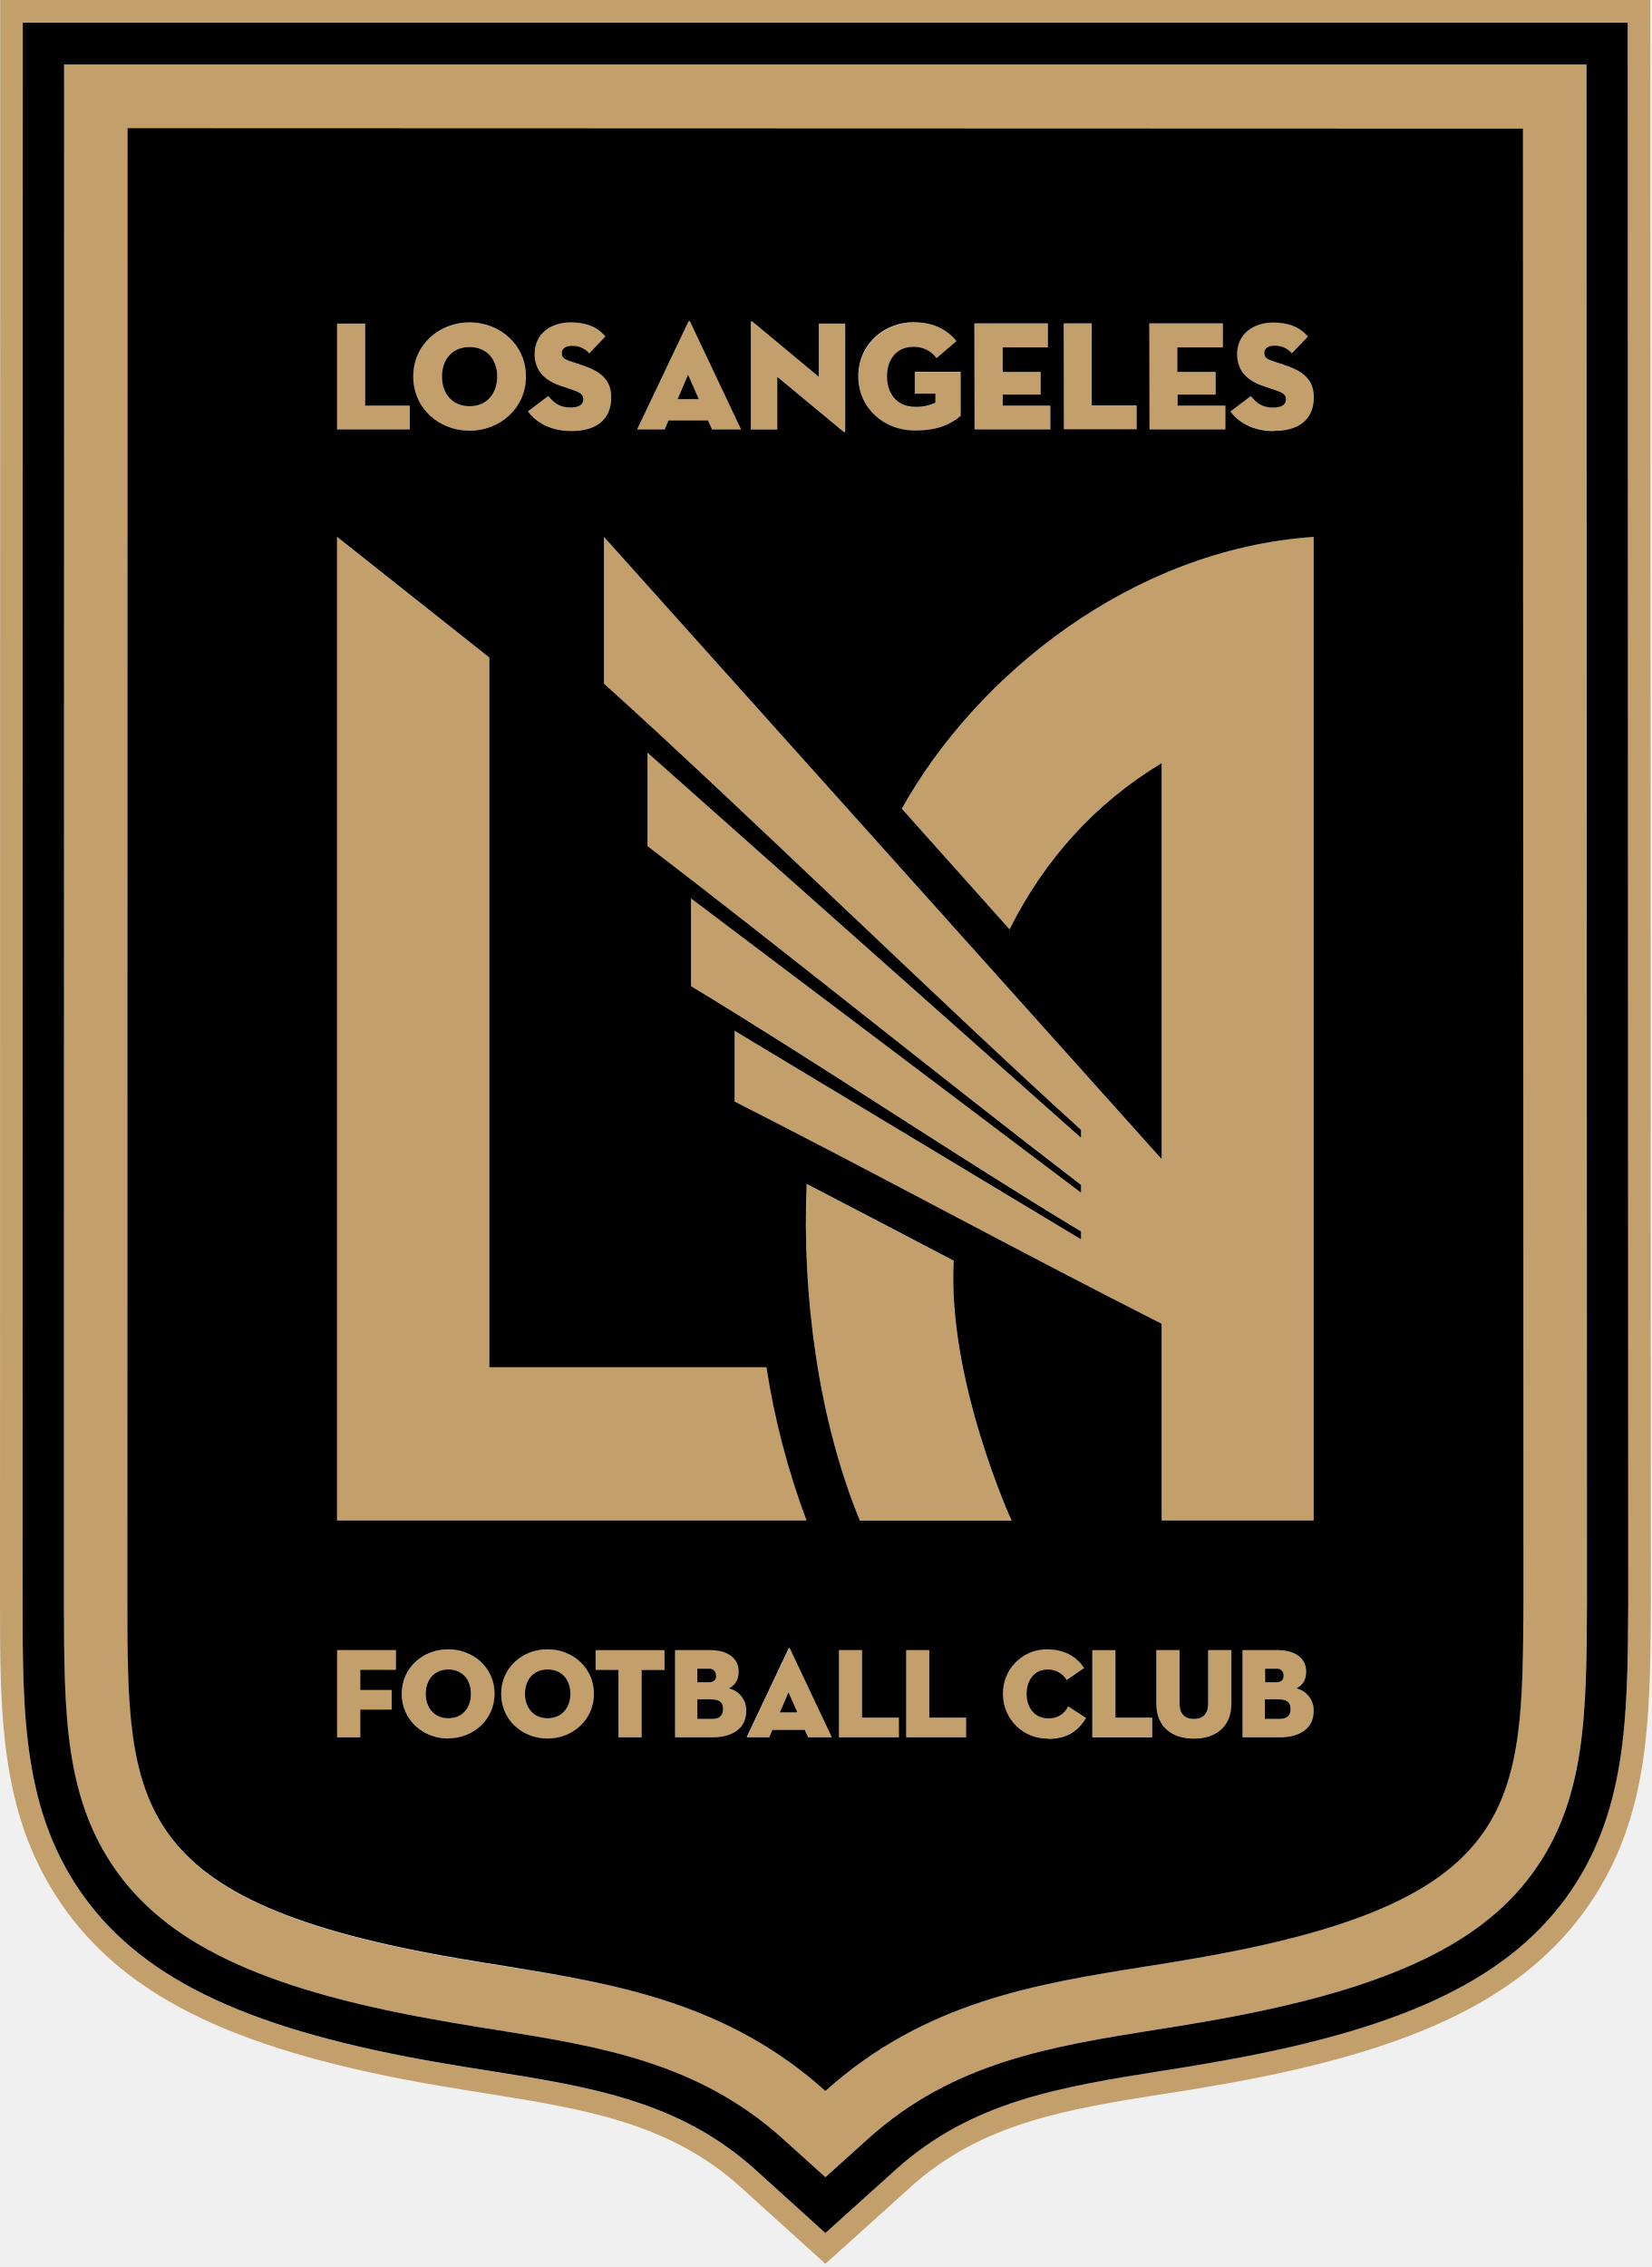
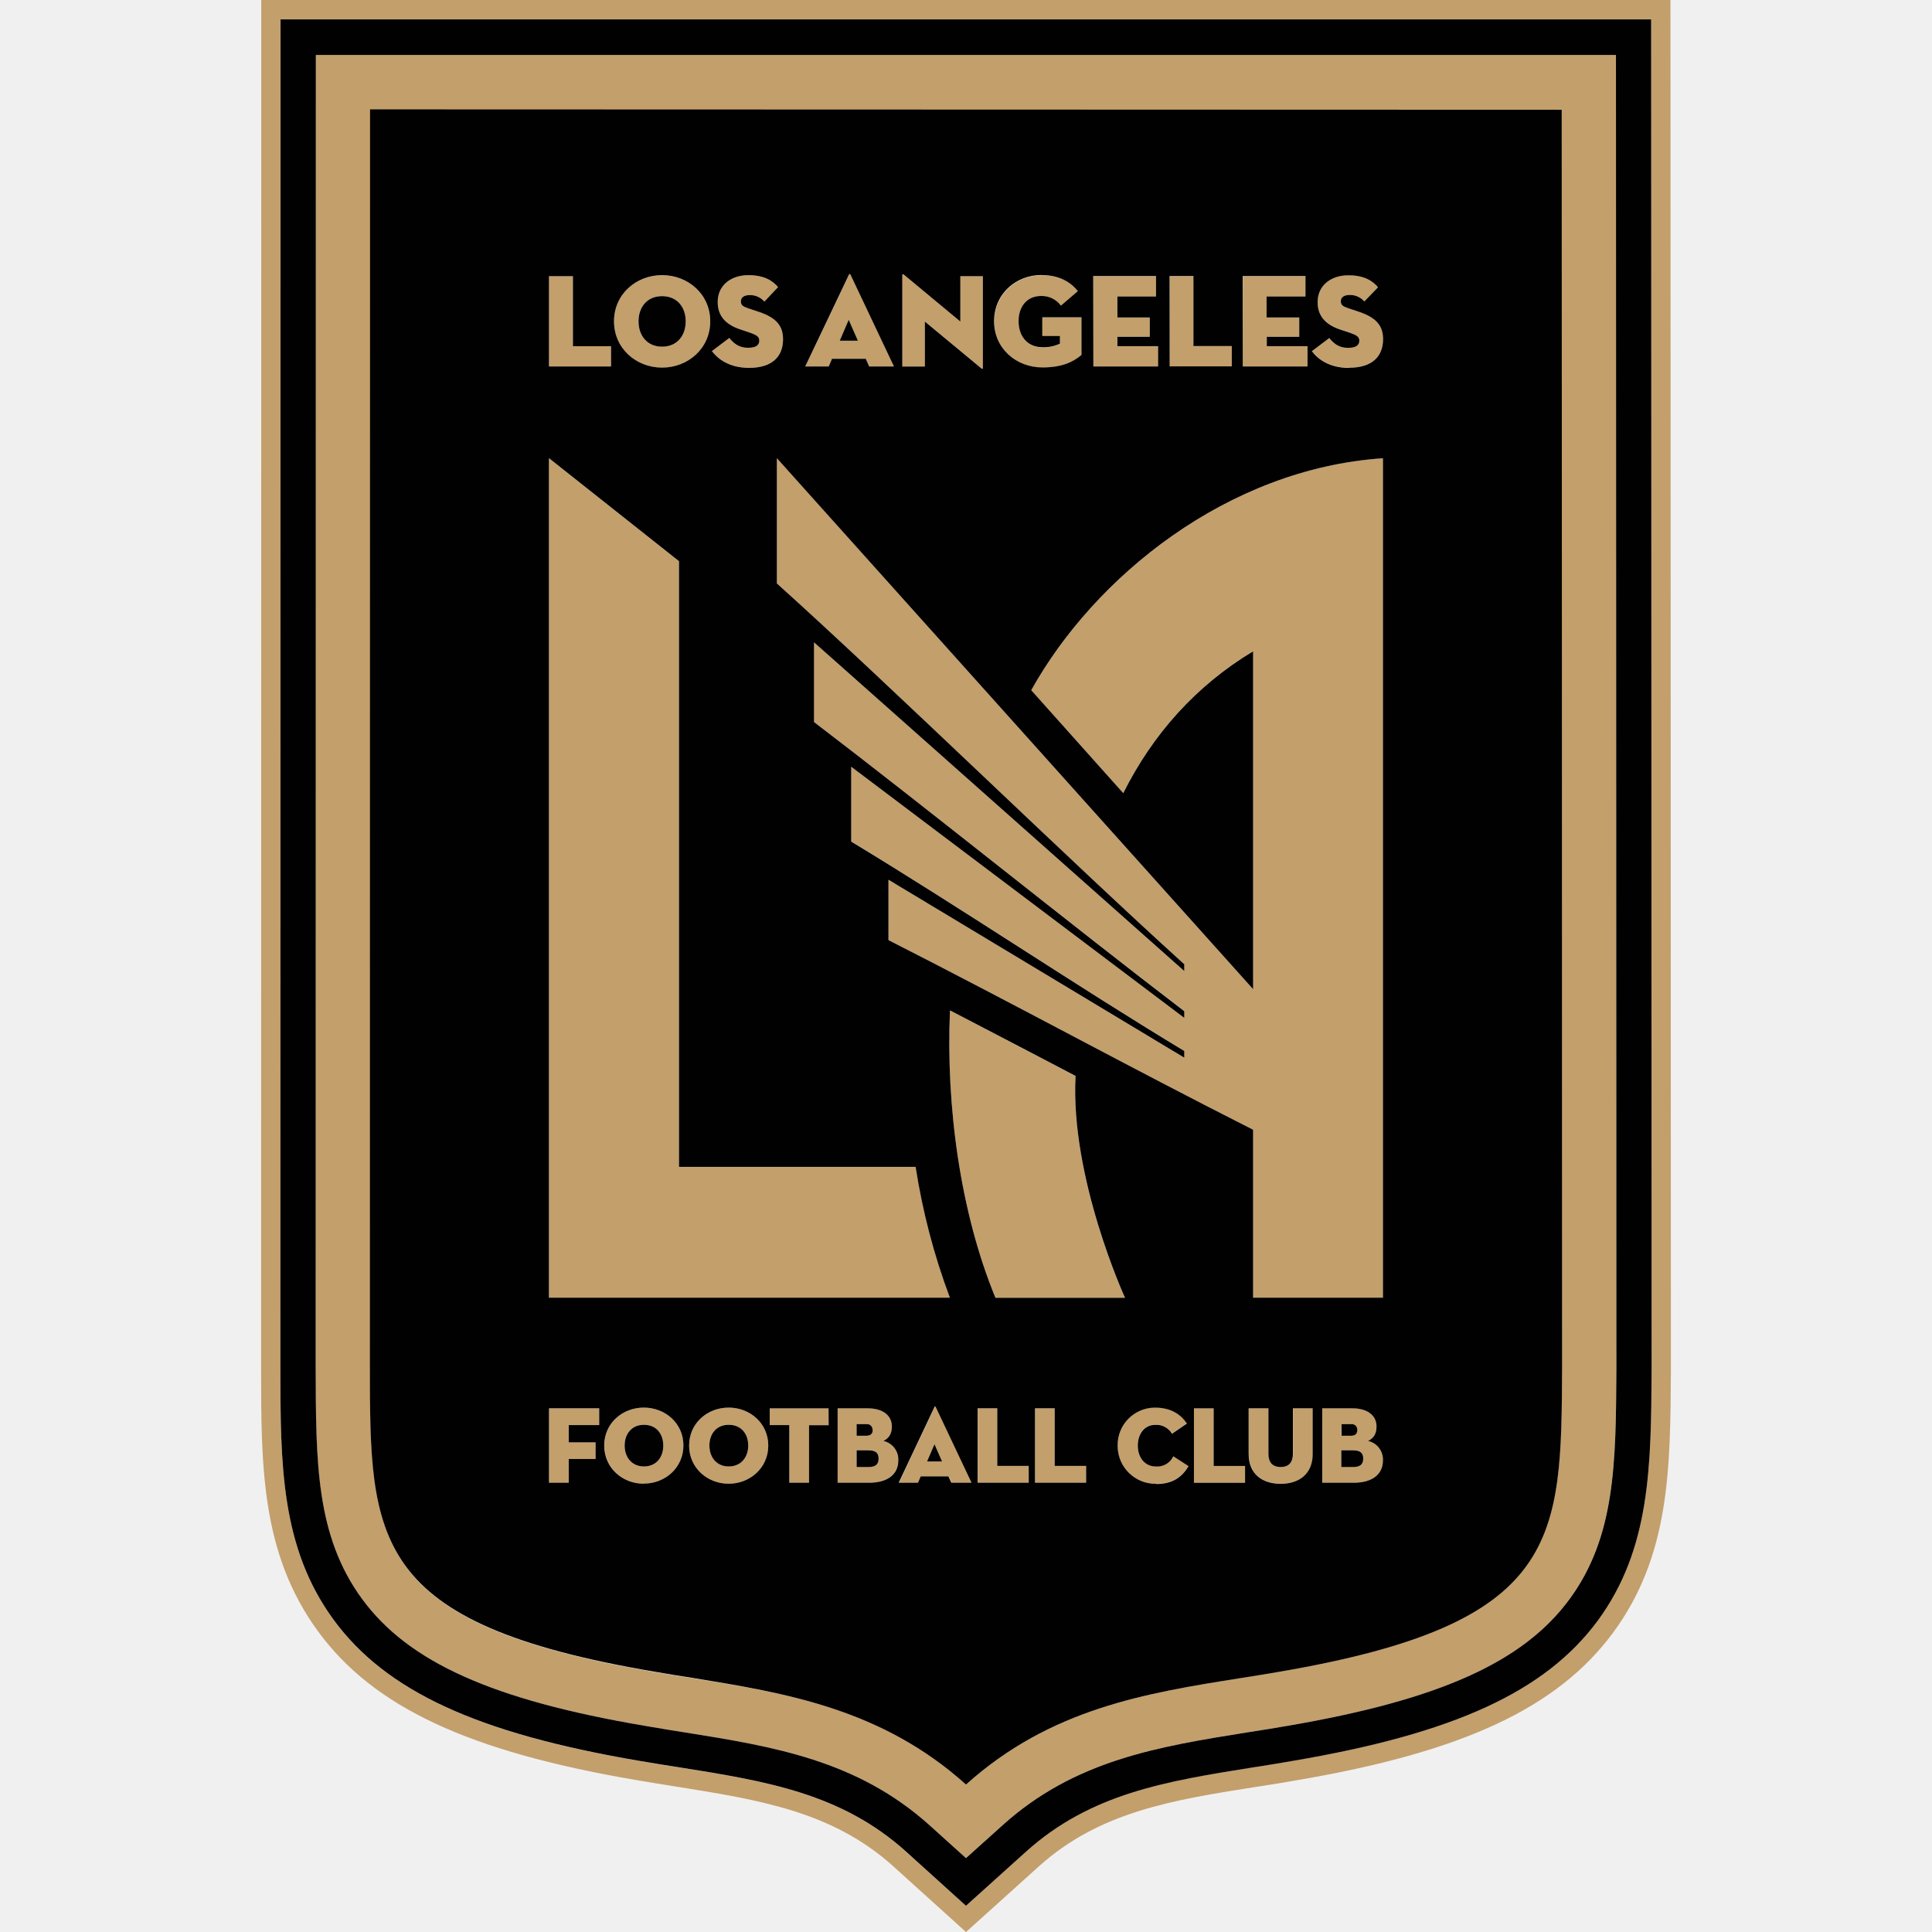
- <svg xmlns="http://www.w3.org/2000/svg" width="510" height="700" viewBox="0 0 510 700" fill="none">
-   <g clip-path="url(#clip0_38_427)">
-     <path d="M367.779 604.886C362.928 605.755 358.248 606.464 353.667 607.183C320.122 612.585 285.47 618.117 254.9 645.658C224.34 618.137 189.708 612.575 156.154 607.223C151.613 606.514 146.912 605.775 142.061 604.916C39.373 587.451 39.483 557.124 39.413 494.464L39.473 39.713H470.298L470.438 494.514C470.108 557.104 470.438 587.451 367.789 604.896M19.721 494.703C19.721 528.775 19.791 555.636 36.449 578.434C53.106 601.231 83.736 615.081 138.758 624.398C143.728 625.267 148.489 626.056 153.06 626.755C185.197 631.907 215.547 636.77 241.776 660.447L254.89 672.26L267.995 660.447C294.243 636.75 324.594 631.897 356.711 626.755L358.277 626.515C362.449 625.856 366.671 625.187 370.993 624.428C425.855 615.111 456.345 601.451 473.042 578.693C489.73 555.936 489.879 529.354 490.059 495.582L489.909 19.882H19.781L19.721 494.703Z" fill="#C39F6C" />
-     <path d="M126.542 125.241H112.749V99.937H104.076V132.591H126.542V125.241Z" fill="#C39F6C" />
-     <path d="M145.006 107.137C150.445 107.137 153.549 111.121 153.549 116.254C153.549 121.386 150.455 125.421 145.006 125.421C139.556 125.421 136.482 121.386 136.482 116.254C136.482 111.121 139.576 107.137 145.006 107.137ZM145.006 133.03C154.347 133.03 162.412 126.13 162.412 116.274C162.412 106.418 154.357 99.578 145.006 99.578C135.654 99.578 127.62 106.438 127.62 116.274C127.62 126.11 135.674 133.03 145.006 133.03Z" fill="#C39F6C" />
-     <path d="M176.065 125.81C172.841 125.81 170.895 124.233 169.308 122.255L163.02 127.019C165.026 129.705 169.128 133.07 176.454 133.07C185.027 133.07 188.74 128.706 188.74 122.755C188.74 118.131 186.554 115.026 180.077 112.859L175.795 111.421C174.208 110.882 173.49 110.263 173.49 109.014C173.49 107.766 174.548 106.768 176.654 106.768C178.7 106.698 180.656 107.566 181.983 109.114L186.943 103.872C185.027 101.625 181.883 99.558 176.165 99.558C170.446 99.558 165.116 102.873 165.116 109.294C165.116 114.666 168.45 117.552 173.17 119.14L176.973 120.428C179.129 121.167 180.157 121.836 180.157 123.204C180.157 125.051 178.64 125.82 176.065 125.82" fill="#C39F6C" />
-     <path d="M212.483 115.685L215.797 123.254H209.24L212.483 115.685ZM206.455 129.805H218.681L219.909 132.581H228.871L213.162 99.388C213.022 99.069 212.733 99.069 212.603 99.388L196.804 132.581H205.297L206.455 129.805Z" fill="#C39F6C" />
-     <path d="M240.049 116.304L260.379 133.16C260.898 133.599 261.028 133.449 261.028 133.07V99.927H252.884V116.304L232.554 99.408C232.035 98.969 231.895 99.218 231.895 99.508V132.571H240.049V116.294V116.304Z" fill="#C39F6C" />
-     <path d="M282.516 133.01C289.722 133.01 293.604 130.993 296.628 128.486V114.856H282.486V121.576H288.953V124.352C286.987 125.311 284.802 125.78 282.616 125.7C276.887 125.7 273.953 121.406 273.953 116.274C273.953 111.141 276.857 107.147 282.157 107.147C284.961 107.077 287.616 108.385 289.273 110.642L295.391 105.399C292.566 101.705 288.095 99.588 282.376 99.588C273.035 99.588 265.13 106.438 265.13 116.284C265.13 126.13 273.035 133.04 282.586 133.04" fill="#C39F6C" />
-     <path d="M324.344 125.241H309.653V121.826H321.37V114.876H309.653V107.287H323.695V99.937H300.97V132.591H324.344V125.241Z" fill="#C39F6C" />
-     <path d="M351.012 125.241H337.239V99.937H328.556V132.591H351.012V125.241Z" fill="#C39F6C" />
-     <path d="M378.398 125.241H363.677V121.826H375.404V114.876H363.677V107.287H377.739V99.937H355.004V132.591H378.398V125.241Z" fill="#C39F6C" />
-     <path d="M397.032 112.849L392.73 111.411C391.173 110.872 390.434 110.243 390.434 109.004C390.434 107.766 391.492 106.748 393.598 106.748C395.644 106.678 397.61 107.546 398.938 109.094L403.878 103.852C401.972 101.595 398.838 99.538 393.119 99.538C387.4 99.538 382.031 102.853 382.031 109.284C382.031 114.646 385.384 117.532 390.095 119.12L393.908 120.398C396.043 121.157 397.111 121.806 397.111 123.174C397.111 125.021 395.574 125.79 392.999 125.79C390.295 125.81 387.76 124.472 386.243 122.235L379.965 126.989C381.941 129.675 386.073 133.04 393.399 133.04C401.962 133.04 405.675 128.676 405.675 122.715C405.675 118.091 403.489 114.986 397.012 112.819" fill="#C39F6C" />
-     <path d="M104.106 536.434H111.252V527.876H120.953V521.844H111.252V515.603H122.26V509.542H104.106V536.434Z" fill="#C39F6C" />
-     <path d="M138.449 530.532C133.997 530.532 131.462 527.227 131.462 522.973C131.462 518.719 134.017 515.454 138.449 515.454C142.88 515.454 145.435 518.769 145.435 522.973C145.435 527.177 142.88 530.532 138.449 530.532ZM138.449 509.272C130.754 509.272 124.127 514.924 124.127 523.013C124.127 531.101 130.754 536.813 138.449 536.813C146.143 536.813 152.76 531.121 152.76 523.013C152.76 514.904 146.133 509.272 138.459 509.272" fill="#C39F6C" />
-     <path d="M169.098 530.532C164.617 530.532 162.112 527.227 162.112 522.973C162.112 518.719 164.667 515.454 169.098 515.454C173.53 515.454 176.155 518.769 176.155 522.973C176.155 527.177 173.58 530.532 169.098 530.532ZM169.098 509.272C161.404 509.272 154.786 514.924 154.786 523.013C154.786 531.101 161.404 536.813 169.098 536.813C176.793 536.813 183.41 531.111 183.41 523.013C183.41 514.914 176.793 509.272 169.098 509.272Z" fill="#C39F6C" />
-     <path d="M183.959 515.603H191.025V536.434H198.151V515.603H205.228V509.542H183.959V515.603Z" fill="#C39F6C" />
-     <path d="M219.659 530.762H215.348V524.7H219.669C222.444 524.7 223.292 525.829 223.292 527.676C223.292 529.524 222.424 530.742 219.669 530.742M215.338 515.244H218.901C219.969 515.104 220.947 515.843 221.087 516.912C221.106 517.071 221.106 517.241 221.087 517.401C221.087 518.679 220.378 519.458 218.781 519.458H215.288L215.338 515.244ZM225.059 521.315C226.805 520.486 228.123 519.108 228.123 516.073C228.123 511.959 224.63 509.492 219.39 509.492H208.471V536.444H219.779C226.396 536.444 230.368 533.518 230.368 528.375C230.528 525.03 228.252 522.064 224.989 521.345" fill="#C39F6C" />
-     <path d="M240.818 528.755L243.493 522.513L246.267 528.755H240.818ZM243.592 509.073L230.658 536.444H237.644L238.632 534.147H248.662L249.7 536.444H257.096L244.161 509.083C244.041 508.793 243.812 508.793 243.682 509.083" fill="#C39F6C" />
-     <path d="M266.268 509.542H259.142V536.434H277.616V530.382H266.268V509.542Z" fill="#C39F6C" />
-     <path d="M287.007 509.542H279.871V536.434H298.355V530.382H287.007V509.542Z" fill="#C39F6C" />
-     <path d="M323.566 530.532C319.484 530.532 317.008 527.227 317.008 522.973C317.008 518.719 319.414 515.454 323.336 515.454C325.791 515.304 328.127 516.542 329.384 518.659L334.774 514.964C332.538 511.649 328.995 509.193 323.236 509.193C315.781 509.193 309.743 515.224 309.733 522.683V522.943C309.623 530.492 315.641 536.703 323.186 536.813C323.206 536.813 323.216 536.813 323.236 536.813H323.625C329.045 536.813 332.728 534.866 335.372 530.342L329.823 526.807C328.685 529.214 326.19 530.682 323.536 530.502" fill="#C39F6C" />
-     <path d="M344.465 509.542H337.339V536.434H355.802V530.382H344.465V509.542Z" fill="#C39F6C" />
-     <path d="M373.188 525.959C373.188 529.014 371.771 530.772 368.767 530.772C365.763 530.772 364.336 529.024 364.336 525.959V509.532H357.17V526.029C357.17 533.248 362.07 536.803 368.757 536.803C375.444 536.803 380.324 533.248 380.324 526.029V509.532H373.178V525.959H373.188Z" fill="#C39F6C" />
-     <path d="M394.926 530.762H390.614V524.7H394.926C397.62 524.7 398.539 525.829 398.539 527.676C398.539 529.524 397.66 530.742 394.926 530.742M394.117 515.244C395.185 515.104 396.163 515.843 396.303 516.912C396.323 517.071 396.323 517.241 396.303 517.401C396.303 518.679 395.604 519.458 394.027 519.458H390.534L390.614 515.244H394.117ZM400.305 521.315C402.052 520.486 403.369 519.108 403.369 516.073C403.369 511.959 399.876 509.492 394.636 509.492H383.708V536.444H395.065C401.692 536.444 405.675 533.518 405.675 528.375C405.834 525.04 403.559 522.064 400.295 521.345" fill="#C39F6C" />
-     <path d="M236.736 422.217H151.114V203.07L104.086 165.793V469.539H249.122C243.373 454.231 239.221 438.374 236.736 422.217Z" fill="#C39F6C" />
-     <path d="M249.122 365.578C247.614 400.048 252.814 438.623 265.549 469.549H312.358C312.358 469.549 292.496 426.231 294.493 389.304C291.658 387.826 262.006 372.288 249.082 365.588" fill="#C39F6C" />
-     <path d="M278.484 249.703L311.759 286.95C322.438 265.551 338.117 248.026 358.707 235.643V357.889L186.514 165.763V211.068C226.536 247.077 293.055 312.014 333.835 348.842V351.318L199.938 232.398V261.227C240.688 292.292 292.506 334.272 333.825 365.757V368.184L213.382 277.344V304.425C253.373 328.65 295.271 356.96 333.825 380.177V382.703L226.865 318.305V340.144C273.444 363.82 312.817 385.509 358.717 408.756V469.539H405.685V165.783C349.305 169.608 301.249 208.822 278.494 249.703" fill="#C39F6C" />
-     <path d="M483.292 586.372C464.369 612.026 431.414 627.184 373.128 637.04C369.036 637.749 364.974 638.398 360.992 639.047L358.747 639.397C327.218 644.429 299.972 648.773 276.498 669.973L254.89 689.515L233.273 670.023C209.779 648.813 182.562 644.469 151.024 639.437C146.463 638.728 141.632 637.959 136.602 637.08C78.107 627.134 45.111 611.866 26.209 586.063C7.076 559.86 6.996 529.653 6.996 494.723L7.046 6.98H502.684L502.824 495.672C502.634 530.352 502.455 560.33 483.302 586.292M509.641 0H0.06L0 494.693C0 530.872 0.08 562.137 20.58 590.207C40.62 617.618 74.963 633.665 135.414 643.99C140.475 644.859 145.345 645.638 149.936 646.367C180.366 651.23 206.645 655.424 228.612 675.235L254.9 699.011L281.189 675.315C303.126 655.514 329.424 651.27 359.864 646.486L362.09 646.147C366.132 645.528 370.204 644.859 374.316 644.13C434.568 633.904 468.801 617.927 488.911 590.676C509.411 562.806 509.591 531.77 509.8 495.682L509.641 0Z" fill="#C39F6C" />
-     <path d="M473.052 578.693C456.315 601.441 425.805 615.081 371.032 624.428C366.671 625.197 362.479 625.866 358.337 626.515L356.751 626.755C324.594 631.907 294.233 636.75 268.034 660.447L254.9 672.27L241.796 660.447C215.527 636.77 185.187 631.897 153.08 626.755C148.519 626.056 143.748 625.267 138.778 624.398C83.776 615.081 53.206 601.341 36.468 578.434C19.731 555.526 19.831 528.755 19.741 494.703L19.801 19.892H489.929L490.079 495.572C489.889 529.344 489.75 556.026 473.062 578.683M7.036 6.99L6.986 494.653C6.986 529.593 7.056 559.79 26.189 585.993C45.102 611.826 78.067 627.084 136.602 637.05C141.642 637.919 146.463 638.688 151.034 639.397C182.572 644.429 209.789 648.783 233.283 669.973L254.89 689.515L276.508 670.023C299.992 648.823 327.238 644.469 358.757 639.436L360.992 639.097C364.984 638.458 369.036 637.799 373.138 637.08C431.434 627.184 464.369 612.026 483.302 586.412C502.445 560.389 502.624 530.432 502.824 495.752L502.664 7H7.036V6.99Z" fill="#010101" />
-     <path d="M169.098 515.484C164.617 515.484 162.112 518.789 162.112 523.003C162.112 527.217 164.667 530.562 169.098 530.562C173.53 530.562 176.155 527.257 176.155 523.003C176.155 518.749 173.58 515.484 169.098 515.484Z" fill="#010101" />
-     <path d="M138.449 515.484C133.997 515.484 131.462 518.789 131.462 523.003C131.462 527.217 134.017 530.562 138.449 530.562C142.88 530.562 145.435 527.257 145.435 523.003C145.435 518.749 142.88 515.484 138.449 515.484Z" fill="#010101" />
-     <path d="M240.818 528.755H246.247L243.503 522.514L240.818 528.755Z" fill="#010101" />
-     <path d="M221.087 517.411C221.206 516.342 220.438 515.374 219.37 515.254C219.21 515.244 219.05 515.244 218.901 515.254H215.338V519.458H218.851C220.428 519.458 221.156 518.679 221.156 517.401" fill="#010101" />
-     <path d="M396.363 517.411C396.483 516.342 395.724 515.384 394.656 515.254C394.496 515.234 394.327 515.234 394.167 515.254H390.674V519.458H394.127C395.704 519.458 396.393 518.679 396.393 517.401" fill="#010101" />
-     <path d="M212.483 115.685L209.24 123.264H215.807L212.483 115.685Z" fill="#010101" />
-     <path d="M219.659 524.71H215.348V530.772H219.669C222.444 530.772 223.292 529.564 223.292 527.706C223.292 525.849 222.424 524.73 219.669 524.73" fill="#010101" />
-     <path d="M394.926 524.71H390.614V530.772H394.926C397.7 530.772 398.539 529.564 398.539 527.706C398.539 525.849 397.66 524.73 394.926 524.73" fill="#010101" />
-     <path d="M393.409 133.11C386.103 133.11 381.951 129.745 379.975 127.049L386.263 122.295C387.82 124.262 389.756 125.85 393.029 125.85C395.644 125.85 397.131 125.071 397.131 123.234C397.131 121.846 396.063 121.197 393.928 120.458L390.115 119.18C385.414 117.592 382.051 114.706 382.051 109.344C382.051 102.873 387.36 99.598 393.139 99.598C398.918 99.598 401.982 101.655 403.888 103.912L398.938 109.074C397.6 107.526 395.644 106.658 393.598 106.728C391.492 106.728 390.434 107.656 390.434 108.984C390.434 110.312 391.173 110.832 392.73 111.391L397.031 112.829C403.499 114.996 405.704 118.071 405.704 122.725C405.704 128.716 402.012 133.05 393.419 133.05M405.685 469.509H358.727V408.746C312.837 385.499 273.424 363.82 226.865 340.134V318.295L333.835 382.683V380.237C295.281 357.01 253.373 328.69 213.392 304.485V277.404L333.835 368.264V365.847C292.546 334.302 240.698 292.332 199.948 261.237V232.408L333.835 351.328V348.862C293.035 311.984 226.526 247.057 186.514 211.088V165.783L358.727 357.899V235.643C338.137 248.026 322.458 265.561 311.769 286.96L278.494 249.713C301.239 208.822 349.305 169.618 405.675 165.793V469.519L405.685 469.509ZM395.075 536.444H383.718V509.532H394.616C399.916 509.532 403.349 511.989 403.349 516.103C403.349 519.108 402.002 520.466 400.285 521.345C403.549 522.064 405.814 525.03 405.665 528.375C405.665 533.528 401.682 536.454 395.055 536.454M380.264 526.058C380.264 533.278 375.354 536.843 368.697 536.843C362.04 536.843 357.11 533.288 357.11 526.058V509.532H364.266V525.959C364.266 529.014 365.663 530.772 368.697 530.772C371.731 530.772 373.118 529.024 373.118 525.959V509.532H380.264V526.058ZM355.812 536.464H337.329V509.542H344.455V530.382H355.812V536.464ZM323.605 536.833C316.07 536.933 309.872 530.922 309.743 523.382V523.023C309.613 515.573 315.541 509.422 322.987 509.282H323.246C329.015 509.282 332.548 511.719 334.784 515.034L329.394 518.729C328.147 516.602 325.811 515.354 323.346 515.504C319.414 515.504 317.018 518.819 317.018 523.033C317.018 527.247 319.503 530.582 323.575 530.582C326.23 530.772 328.735 529.304 329.863 526.887L335.362 530.442C332.738 534.916 329.035 536.913 323.615 536.913M298.335 536.444H279.851V509.532H286.987V530.372H298.335V536.444ZM277.586 536.444H259.102V509.532H266.218V530.372H277.566L277.586 536.434V536.444ZM249.591 536.444L248.553 534.147H238.542L237.554 536.444H230.568L243.503 509.073C243.622 508.783 243.852 508.783 243.972 509.073L256.906 536.444H249.581H249.591ZM219.809 536.444H208.481V509.532H219.36C224.669 509.532 228.093 511.989 228.093 516.103C228.093 519.108 226.745 520.466 225.029 521.345C228.292 522.064 230.568 525.03 230.408 528.375C230.408 533.528 226.436 536.454 219.819 536.454M198.141 515.633V536.444H191.005V515.603H183.939V509.542H205.198L205.228 515.633H198.141ZM169.088 536.813C161.394 536.813 154.777 531.121 154.777 523.013C154.777 514.904 161.394 509.272 169.088 509.272C176.783 509.272 183.4 514.924 183.4 523.013C183.4 531.101 176.783 536.813 169.088 536.813ZM138.399 536.813C130.704 536.813 124.077 531.121 124.077 523.013C124.077 514.904 130.704 509.272 138.399 509.272C146.094 509.272 152.721 514.874 152.721 522.973C152.721 531.071 146.094 536.773 138.419 536.773M122.27 515.593H111.252V521.845H120.953V527.866H111.252V536.444H104.106V509.532H122.26V515.593H122.27ZM312.367 469.539H265.549C252.804 438.583 247.614 400.039 249.112 365.568C262.046 372.268 291.628 387.756 294.513 389.274C292.526 426.191 312.387 469.529 312.387 469.529M104.086 165.763L151.114 203.04V422.187H236.686C239.181 438.344 243.333 454.201 249.072 469.509H104.086V165.763ZM104.086 99.927H112.759V125.261H126.542V132.591H104.096V99.917L104.086 99.927ZM145.006 99.548C154.347 99.548 162.412 106.408 162.412 116.254C162.412 126.1 154.357 133 145.006 133C135.654 133 127.62 126.1 127.62 116.254C127.62 106.408 135.674 99.548 145.006 99.548ZM176.973 120.418L173.17 119.14C168.45 117.552 165.116 114.666 165.116 109.294C165.116 102.873 170.356 99.558 176.165 99.558C181.973 99.558 185.027 101.615 186.943 103.872L181.983 109.114C180.656 107.566 178.69 106.698 176.654 106.767C174.558 106.767 173.49 107.696 173.49 109.024C173.49 110.352 174.208 110.872 175.795 111.431L180.077 112.869C186.544 115.036 188.74 118.111 188.74 122.765C188.74 128.756 185.047 133.09 176.454 133.09C169.158 133.09 165.026 129.725 163.02 127.029L169.308 122.275C170.895 124.243 172.801 125.83 176.065 125.83C178.69 125.83 180.157 125.051 180.157 123.214C180.157 121.826 179.109 121.167 176.973 120.438M212.573 99.378C212.713 99.058 212.992 99.058 213.132 99.378L228.841 132.581H219.889L218.661 129.805H206.445L205.267 132.581H196.774L212.573 99.378ZM231.875 99.528C231.875 99.238 232.015 98.999 232.534 99.438L252.864 116.334V99.927H261.008V133.1C261.008 133.479 260.888 133.619 260.359 133.19L240.029 116.334V132.611H231.875V99.528ZM282.326 99.528C288.045 99.528 292.496 101.695 295.341 105.34L289.233 110.582C287.576 108.325 284.911 107.027 282.117 107.087C276.807 107.087 273.913 111.071 273.913 116.214C273.913 121.357 276.847 125.631 282.576 125.631C284.752 125.71 286.917 125.271 288.884 124.332V121.556H282.496V114.796H296.648V128.427C293.654 130.923 289.742 132.94 282.526 132.94C273.005 132.94 265.06 126.05 265.06 116.194C265.06 106.338 272.925 99.488 282.306 99.488M323.625 99.867V107.267H309.653V114.856H321.36V121.846H309.653V125.251H324.354V132.591H300.96L300.91 99.867H323.625ZM328.516 99.867H337.149V125.201H351.012V132.541H328.556L328.516 99.867ZM377.659 99.867V107.267H363.597V114.856H375.404V121.846H363.667V125.251H378.398V132.591H354.994L354.944 99.867H377.659ZM39.403 39.574L39.343 494.324C39.403 556.974 39.343 587.331 141.992 604.776C146.872 605.655 151.603 606.374 156.084 607.083C189.688 612.585 224.33 618.177 254.9 645.658C285.47 618.117 320.142 612.575 353.686 607.223C358.307 606.504 362.928 605.775 367.809 604.916C470.487 587.451 470.128 557.124 470.458 494.534L470.318 39.713L39.403 39.574Z" fill="#010101" />
-     <path d="M145.006 125.431C150.445 125.431 153.549 121.397 153.549 116.264C153.549 111.131 150.455 107.147 145.006 107.147C139.556 107.147 136.482 111.131 136.482 116.264C136.482 121.397 139.576 125.431 145.006 125.431Z" fill="#010101" />
+ <svg xmlns="http://www.w3.org/2000/svg" width="700" height="700" viewBox="0 0 700 700" fill="none">
+   <g clip-path="url(#clip0_74_278)">
+     <path d="M463.1 605.75C458.24 606.62 453.55 607.33 448.96 608.05C415.35 613.46 380.63 619 350 646.58C319.38 619.02 284.68 613.45 251.06 608.09C246.51 607.38 241.8 606.64 236.94 605.78C134.05 588.29 134.16 557.92 134.09 495.17L134.15 39.77H565.82L565.96 495.22C565.63 557.9 565.96 588.29 463.11 605.76M114.42 19.92L114.36 495.41C114.36 529.53 114.43 556.43 131.12 579.26C147.81 602.09 178.5 615.96 233.63 625.29C238.61 626.16 243.38 626.95 247.96 627.65C280.16 632.81 310.57 637.68 336.85 661.39L349.99 673.22L363.12 661.39C389.42 637.66 419.83 632.8 452.01 627.65L453.58 627.41C457.76 626.75 461.99 626.08 466.32 625.32C521.29 615.99 551.84 602.31 568.57 579.52C585.29 556.73 585.44 530.11 585.62 496.29L585.47 19.91H114.42V19.92Z" fill="#C39F6C" />
+     <path d="M221.39 125.42H207.57V100.08H198.88V132.78H221.39V125.42Z" fill="#C39F6C" />
+     <path d="M239.89 107.29C245.34 107.29 248.45 111.28 248.45 116.42C248.45 121.56 245.35 125.6 239.89 125.6C234.43 125.6 231.35 121.56 231.35 116.42C231.35 111.28 234.45 107.29 239.89 107.29ZM239.89 133.22C249.25 133.22 257.33 126.31 257.33 116.44C257.33 106.57 249.26 99.72 239.89 99.72C230.52 99.72 222.47 106.59 222.47 116.44C222.47 126.29 230.54 133.22 239.89 133.22Z" fill="#C39F6C" />
+     <path d="M271.01 125.99C267.78 125.99 265.83 124.41 264.24 122.43L257.94 127.2C259.95 129.89 264.06 133.26 271.4 133.26C279.99 133.26 283.71 128.89 283.71 122.93C283.71 118.3 281.52 115.19 275.03 113.02L270.74 111.58C269.15 111.04 268.43 110.42 268.43 109.17C268.43 107.92 269.49 106.92 271.6 106.92C273.65 106.85 275.61 107.72 276.94 109.27L281.91 104.02C279.99 101.77 276.84 99.7 271.11 99.7C265.38 99.7 260.04 103.02 260.04 109.45C260.04 114.83 263.38 117.72 268.11 119.31L271.92 120.6C274.08 121.34 275.11 122.01 275.11 123.38C275.11 125.23 273.59 126 271.01 126" fill="#C39F6C" />
+     <path d="M307.5 115.85L310.82 123.43H304.25L307.5 115.85ZM301.46 129.99H313.71L314.94 132.77H323.92L308.18 99.53C308.04 99.21 307.75 99.21 307.62 99.53L291.79 132.77H300.3L301.46 129.99Z" fill="#C39F6C" />
+     <path d="M335.12 116.47L355.49 133.35C356.01 133.79 356.14 133.64 356.14 133.26V100.07H347.98V116.47L327.61 99.55C327.09 99.11 326.95 99.36 326.95 99.65V132.76H335.12V116.46V116.47Z" fill="#C39F6C" />
+     <path d="M377.67 133.2C384.89 133.2 388.78 131.18 391.81 128.67V115.02H377.64V121.75H384.12V124.53C382.15 125.49 379.96 125.96 377.77 125.88C372.03 125.88 369.09 121.58 369.09 116.44C369.09 111.3 372 107.3 377.31 107.3C380.12 107.23 382.78 108.54 384.44 110.8L390.57 105.55C387.74 101.85 383.26 99.73 377.53 99.73C368.17 99.73 360.25 106.59 360.25 116.45C360.25 126.31 368.17 133.23 377.74 133.23" fill="#C39F6C" />
+     <path d="M419.58 125.42H404.86V122H416.6V115.04H404.86V107.44H418.93V100.08H396.16V132.78H419.58V125.42Z" fill="#C39F6C" />
+     <path d="M446.3 125.42H432.5V100.08H423.8V132.78H446.3V125.42Z" fill="#C39F6C" />
+     <path d="M473.74 125.42H458.99V122H470.74V115.04H458.99V107.44H473.08V100.08H450.3V132.78H473.74V125.42Z" fill="#C39F6C" />
+     <path d="M492.41 113.01L488.1 111.57C486.54 111.03 485.8 110.4 485.8 109.16C485.8 107.92 486.86 106.9 488.97 106.9C491.02 106.83 492.99 107.7 494.32 109.25L499.27 104C497.36 101.74 494.22 99.68 488.49 99.68C482.76 99.68 477.38 103 477.38 109.44C477.38 114.81 480.74 117.7 485.46 119.29L489.28 120.57C491.42 121.33 492.49 121.98 492.49 123.35C492.49 125.2 490.95 125.97 488.37 125.97C485.66 125.99 483.12 124.65 481.6 122.41L475.31 127.17C477.29 129.86 481.43 133.23 488.77 133.23C497.35 133.23 501.07 128.86 501.07 122.89C501.07 118.26 498.88 115.15 492.39 112.98" fill="#C39F6C" />
+     <path d="M198.91 537.2H206.07V528.63H215.79V522.59H206.07V516.34H217.1V510.27H198.91V537.2Z" fill="#C39F6C" />
+     <path d="M233.32 531.29C228.86 531.29 226.32 527.98 226.32 523.72C226.32 519.46 228.88 516.19 233.32 516.19C237.76 516.19 240.32 519.51 240.32 523.72C240.32 527.93 237.76 531.29 233.32 531.29ZM233.32 510C225.61 510 218.97 515.66 218.97 523.76C218.97 531.86 225.61 537.58 233.32 537.58C241.03 537.58 247.66 531.88 247.66 523.76C247.66 515.64 241.02 510 233.33 510" fill="#C39F6C" />
+     <path d="M264.03 531.29C259.54 531.29 257.03 527.98 257.03 523.72C257.03 519.46 259.59 516.19 264.03 516.19C268.47 516.19 271.1 519.51 271.1 523.72C271.1 527.93 268.52 531.29 264.03 531.29ZM264.03 510C256.32 510 249.69 515.66 249.69 523.76C249.69 531.86 256.32 537.58 264.03 537.58C271.74 537.58 278.37 531.87 278.37 523.76C278.37 515.65 271.74 510 264.03 510Z" fill="#C39F6C" />
+     <path d="M278.92 516.34H286V537.2H293.14V516.34H300.23V510.27H278.92V516.34Z" fill="#C39F6C" />
+     <path d="M314.69 531.52H310.37V525.45H314.7C317.48 525.45 318.33 526.58 318.33 528.43C318.33 530.28 317.46 531.5 314.7 531.5M310.36 515.98H313.93C315 515.84 315.98 516.58 316.12 517.65C316.14 517.81 316.14 517.98 316.12 518.14C316.12 519.42 315.41 520.2 313.81 520.2H310.31L310.36 515.98ZM320.1 522.06C321.85 521.23 323.17 519.85 323.17 516.81C323.17 512.69 319.67 510.22 314.42 510.22H303.48V537.21H314.81C321.44 537.21 325.42 534.28 325.42 529.13C325.58 525.78 323.3 522.81 320.03 522.09" fill="#C39F6C" />
+     <path d="M335.89 529.51L338.57 523.26L341.35 529.51H335.9H335.89ZM338.67 509.8L325.71 537.21H332.71L333.7 534.91H343.75L344.79 537.21H352.2L339.24 509.81C339.12 509.52 338.89 509.52 338.76 509.81" fill="#C39F6C" />
+     <path d="M361.39 510.27H354.25V537.2H372.76V531.14H361.39V510.27Z" fill="#C39F6C" />
+     <path d="M382.17 510.27H375.02V537.2H393.54V531.14H382.17V510.27Z" fill="#C39F6C" />
+     <path d="M418.8 531.29C414.71 531.29 412.23 527.98 412.23 523.72C412.23 519.46 414.64 516.19 418.57 516.19C421.03 516.04 423.37 517.28 424.63 519.4L430.03 515.7C427.79 512.38 424.24 509.92 418.47 509.92C411 509.92 404.95 515.96 404.94 523.43V523.69C404.83 531.25 410.86 537.47 418.42 537.58C418.44 537.58 418.45 537.58 418.47 537.58H418.86C424.29 537.58 427.98 535.63 430.63 531.1L425.07 527.56C423.93 529.97 421.43 531.44 418.77 531.26" fill="#C39F6C" />
+     <path d="M439.74 510.27H432.6V537.2H451.1V531.14H439.74V510.27Z" fill="#C39F6C" />
+     <path d="M468.52 526.71C468.52 529.77 467.1 531.53 464.09 531.53C461.08 531.53 459.65 529.78 459.65 526.71V510.26H452.47V526.78C452.47 534.01 457.38 537.57 464.08 537.57C470.78 537.57 475.67 534.01 475.67 526.78V510.26H468.51V526.71H468.52Z" fill="#C39F6C" />
+     <path d="M490.3 531.52H485.98V525.45H490.3C493 525.45 493.92 526.58 493.92 528.43C493.92 530.28 493.04 531.5 490.3 531.5M485.99 515.98H489.49C490.56 515.84 491.54 516.58 491.68 517.65C491.7 517.81 491.7 517.98 491.68 518.14C491.68 519.42 490.98 520.2 489.4 520.2H485.9L485.98 515.98H485.99ZM495.69 522.06C497.44 521.23 498.76 519.85 498.76 516.81C498.76 512.69 495.26 510.22 490.01 510.22H479.06V537.21H490.44C497.08 537.21 501.07 534.28 501.07 529.13C501.23 525.79 498.95 522.81 495.68 522.09" fill="#C39F6C" />
+     <path d="M331.8 422.82H246.01V203.36L198.89 166.03V470.21H344.21C338.45 454.88 334.29 439 331.8 422.82Z" fill="#C39F6C" />
+     <path d="M344.21 366.1C342.7 400.62 347.91 439.25 360.67 470.22H407.57C407.57 470.22 387.67 426.84 389.67 389.86C386.83 388.38 357.12 372.82 344.17 366.11" fill="#C39F6C" />
+     <path d="M373.63 250.06L406.97 287.36C417.67 265.93 433.38 248.38 454.01 235.98V358.4L281.48 166V211.37C321.58 247.43 388.23 312.46 429.09 349.34V351.82L294.93 232.73V261.6C335.76 292.71 387.68 334.75 429.08 366.28V368.71L308.4 277.74V304.86C348.47 329.12 390.45 357.47 429.08 380.72V383.25L321.91 318.76V340.63C368.58 364.34 408.03 386.06 454.02 409.34V470.21H501.08V166.02C444.59 169.85 396.44 209.12 373.64 250.06" fill="#C39F6C" />
+     <path d="M578.84 587.21C559.88 612.9 526.86 628.08 468.46 637.95C464.36 638.66 460.29 639.31 456.3 639.96L454.05 640.31C422.46 645.35 395.16 649.7 371.64 670.93L349.99 690.5L328.33 670.98C304.79 649.74 277.52 645.39 245.92 640.35C241.35 639.64 236.51 638.87 231.47 637.99C172.86 628.03 139.8 612.74 120.86 586.9C101.69 560.66 101.61 530.41 101.61 495.43L101.66 6.99H598.27L598.41 496.38C598.22 531.11 598.04 561.13 578.85 587.13M605.24 0H94.66L94.6 495.4C94.6 531.63 94.68 562.94 115.22 591.05C135.3 618.5 169.71 634.57 230.28 644.91C235.35 645.78 240.23 646.56 244.83 647.29C275.32 652.16 301.65 656.36 323.66 676.2L350 700.01L376.34 676.28C398.32 656.45 424.67 652.2 455.17 647.41L457.4 647.07C461.45 646.45 465.53 645.78 469.65 645.05C530.02 634.81 564.32 618.81 584.47 591.52C605.01 563.61 605.19 532.53 605.4 496.39L605.24 0.01V0Z" fill="#C39F6C" />
+     <path d="M568.58 579.52C551.81 602.3 521.24 615.96 466.36 625.32C461.99 626.09 457.79 626.76 453.64 627.41L452.05 627.65C419.83 632.81 389.41 637.66 363.16 661.39L350 673.23L336.87 661.39C310.55 637.68 280.15 632.8 247.98 627.65C243.41 626.95 238.63 626.16 233.65 625.29C178.54 615.96 147.91 602.2 131.14 579.26C114.37 556.32 114.47 529.51 114.38 495.41L114.44 19.92H585.49L585.64 496.28C585.45 530.1 585.31 556.82 568.59 579.51M101.65 7L101.6 495.36C101.6 530.35 101.67 560.59 120.84 586.83C139.79 612.7 172.82 627.98 231.47 637.96C236.52 638.83 241.35 639.6 245.93 640.31C277.53 645.35 304.8 649.71 328.34 670.93L349.99 690.5L371.65 670.98C395.18 649.75 422.48 645.39 454.06 640.35L456.3 640.01C460.3 639.37 464.36 638.71 468.47 637.99C526.88 628.08 559.88 612.9 578.85 587.25C598.03 561.19 598.21 531.19 598.41 496.46L598.25 7.01H101.65V7Z" fill="#010101" />
+     <path d="M264.03 516.22C259.54 516.22 257.03 519.53 257.03 523.75C257.03 527.97 259.59 531.32 264.03 531.32C268.47 531.32 271.1 528.01 271.1 523.75C271.1 519.49 268.52 516.22 264.03 516.22Z" fill="#010101" />
+     <path d="M233.32 516.22C228.86 516.22 226.32 519.53 226.32 523.75C226.32 527.97 228.88 531.32 233.32 531.32C237.76 531.32 240.32 528.01 240.32 523.75C240.32 519.49 237.76 516.22 233.32 516.22Z" fill="#010101" />
+     <path d="M335.89 529.51H341.33L338.58 523.26L335.89 529.51Z" fill="#010101" />
+     <path d="M316.12 518.15C316.24 517.08 315.47 516.11 314.4 515.99C314.24 515.98 314.08 515.98 313.93 515.99H310.36V520.2H313.88C315.46 520.2 316.19 519.42 316.19 518.14" fill="#010101" />
+     <path d="M491.74 518.15C491.86 517.08 491.1 516.12 490.03 515.99C489.87 515.97 489.7 515.97 489.54 515.99H486.04V520.2H489.5C491.08 520.2 491.77 519.42 491.77 518.14" fill="#010101" />
+     <path d="M307.5 115.85L304.25 123.44H310.83L307.5 115.85Z" fill="#010101" />
+     <path d="M314.69 525.46H310.37V531.53H314.7C317.48 531.53 318.33 530.32 318.33 528.46C318.33 526.6 317.46 525.48 314.7 525.48" fill="#010101" />
+     <path d="M490.3 525.46H485.98V531.53H490.3C493.08 531.53 493.92 530.32 493.92 528.46C493.92 526.6 493.04 525.48 490.3 525.48" fill="#010101" />
+     <path d="M488.78 133.3C481.46 133.3 477.3 129.93 475.32 127.23L481.62 122.47C483.18 124.44 485.12 126.03 488.4 126.03C491.02 126.03 492.51 125.25 492.51 123.41C492.51 122.02 491.44 121.37 489.3 120.63L485.48 119.35C480.77 117.76 477.4 114.87 477.4 109.5C477.4 103.02 482.72 99.74 488.51 99.74C494.3 99.74 497.37 101.8 499.28 104.06L494.32 109.23C492.98 107.68 491.02 106.81 488.97 106.88C486.86 106.88 485.8 107.81 485.8 109.14C485.8 110.47 486.54 110.99 488.1 111.55L492.41 112.99C498.89 115.16 501.1 118.24 501.1 122.9C501.1 128.9 497.4 133.24 488.79 133.24M501.08 470.18H454.03V409.33C408.05 386.05 368.56 364.34 321.91 340.62V318.75L429.09 383.23V380.78C390.46 357.52 348.47 329.16 308.41 304.92V277.8L429.09 368.79V366.37C387.72 334.78 335.77 292.75 294.94 261.61V232.74L429.09 351.83V349.36C388.21 312.43 321.57 247.41 281.48 211.39V166.02L454.03 358.41V235.98C433.4 248.38 417.69 265.94 406.98 287.37L373.64 250.07C396.43 209.12 444.59 169.86 501.07 166.03V470.19L501.08 470.18ZM490.45 537.21H479.07V510.26H489.99C495.3 510.26 498.74 512.72 498.74 516.84C498.74 519.85 497.39 521.21 495.67 522.09C498.94 522.81 501.21 525.78 501.06 529.13C501.06 534.29 497.07 537.22 490.43 537.22M475.61 526.81C475.61 534.04 470.69 537.61 464.02 537.61C457.35 537.61 452.41 534.05 452.41 526.81V510.26H459.58V526.71C459.58 529.77 460.98 531.53 464.02 531.53C467.06 531.53 468.45 529.78 468.45 526.71V510.26H475.61V526.81ZM451.11 537.23H432.59V510.27H439.73V531.14H451.11V537.23ZM418.84 537.6C411.29 537.7 405.08 531.68 404.95 524.13V523.77C404.82 516.31 410.76 510.15 418.22 510.01H418.48C424.26 510.01 427.8 512.45 430.04 515.77L424.64 519.47C423.39 517.34 421.05 516.09 418.58 516.24C414.64 516.24 412.24 519.56 412.24 523.78C412.24 528 414.73 531.34 418.81 531.34C421.47 531.53 423.98 530.06 425.11 527.64L430.62 531.2C427.99 535.68 424.28 537.68 418.85 537.68M393.52 537.21H375V510.26H382.15V531.13H393.52V537.2V537.21ZM372.73 537.21H354.21V510.26H361.34V531.13H372.71L372.73 537.2V537.21ZM344.68 537.21L343.64 534.91H333.61L332.62 537.21H325.62L338.58 509.8C338.7 509.51 338.93 509.51 339.05 509.8L352.01 537.21H344.67H344.68ZM314.84 537.21H303.49V510.26H314.39C319.71 510.26 323.14 512.72 323.14 516.84C323.14 519.85 321.79 521.21 320.07 522.09C323.34 522.81 325.62 525.78 325.46 529.13C325.46 534.29 321.48 537.22 314.85 537.22M300.22 516.37H293.13V537.21H285.98V516.34H278.9V510.27H300.2L300.23 516.37H300.22ZM264.02 537.58C256.31 537.58 249.68 531.88 249.68 523.76C249.68 515.64 256.31 510 264.02 510C271.73 510 278.36 515.66 278.36 523.76C278.36 531.86 271.73 537.58 264.02 537.58ZM233.27 537.58C225.56 537.58 218.92 531.88 218.92 523.76C218.92 515.64 225.56 510 233.27 510C240.98 510 247.62 515.61 247.62 523.72C247.62 531.83 240.98 537.54 233.29 537.54M217.11 516.33H206.07V522.59H215.79V528.62H206.07V537.21H198.91V510.26H217.1V516.33H217.11ZM407.58 470.21H360.67C347.9 439.21 342.7 400.61 344.2 366.09C357.16 372.8 386.8 388.31 389.69 389.83C387.7 426.8 407.6 470.2 407.6 470.2M198.89 166L246.01 203.33V422.79H331.75C334.25 438.97 338.41 454.85 344.16 470.18H198.89V166ZM198.89 100.07H207.58V125.44H221.39V132.78H198.9V100.06L198.89 100.07ZM239.89 99.69C249.25 99.69 257.33 106.56 257.33 116.42C257.33 126.28 249.26 133.19 239.89 133.19C230.52 133.19 222.47 126.28 222.47 116.42C222.47 106.56 230.54 99.69 239.89 99.69ZM271.92 120.59L268.11 119.31C263.38 117.72 260.04 114.83 260.04 109.45C260.04 103.02 265.29 99.7 271.11 99.7C276.93 99.7 279.99 101.76 281.91 104.02L276.94 109.27C275.61 107.72 273.64 106.85 271.6 106.92C269.5 106.92 268.43 107.85 268.43 109.18C268.43 110.51 269.15 111.03 270.74 111.59L275.03 113.03C281.51 115.2 283.71 118.28 283.71 122.94C283.71 128.94 280.01 133.28 271.4 133.28C264.09 133.28 259.95 129.91 257.94 127.21L264.24 122.45C265.83 124.42 267.74 126.01 271.01 126.01C273.64 126.01 275.11 125.23 275.11 123.39C275.11 122 274.06 121.34 271.92 120.61M307.59 99.52C307.73 99.2 308.01 99.2 308.15 99.52L323.89 132.77H314.92L313.69 129.99H301.45L300.27 132.77H291.76L307.59 99.52ZM326.93 99.67C326.93 99.38 327.07 99.14 327.59 99.58L347.96 116.5V100.07H356.12V133.29C356.12 133.67 356 133.81 355.47 133.38L335.1 116.5V132.8H326.93V99.67ZM377.48 99.67C383.21 99.67 387.67 101.84 390.52 105.49L384.4 110.74C382.74 108.48 380.07 107.18 377.27 107.24C371.95 107.24 369.05 111.23 369.05 116.38C369.05 121.53 371.99 125.81 377.73 125.81C379.91 125.89 382.08 125.45 384.05 124.51V121.73H377.65V114.96H391.83V128.61C388.83 131.11 384.91 133.13 377.68 133.13C368.14 133.13 360.18 126.23 360.18 116.36C360.18 106.49 368.06 99.63 377.46 99.63M396.11 100.01H418.86V107.42H404.86V115.02H416.59V122.02H404.86V125.43H419.59V132.78H396.15L396.1 100.01H396.11ZM423.76 100.01H432.41V125.38H446.3V132.73H423.8L423.76 100.01ZM450.25 100.01H473V107.42H458.91V115.02H470.74V122.02H458.98V125.43H473.74V132.78H450.29L450.24 100.01H450.25ZM134.08 39.63L134.02 495.03C134.08 557.77 134.02 588.17 236.87 605.64C241.76 606.52 246.5 607.24 250.99 607.95C284.66 613.46 319.37 619.06 350 646.58C380.63 619 415.37 613.45 448.98 608.09C453.61 607.37 458.24 606.64 463.13 605.78C566.01 588.29 565.65 557.92 565.98 495.24L565.84 39.77L134.09 39.63H134.08Z" fill="#010101" />
+     <path d="M239.89 125.61C245.34 125.61 248.45 121.57 248.45 116.43C248.45 111.29 245.35 107.3 239.89 107.3C234.43 107.3 231.35 111.29 231.35 116.43C231.35 121.57 234.45 125.61 239.89 125.61Z" fill="#010101" />
  </g>
  <defs>
-     <clipPath id="clip0_38_427">
-       <rect width="510" height="700" fill="white" />
+     <clipPath id="clip0_74_278">
+       <rect width="700" height="700" fill="white" />
    </clipPath>
  </defs>
</svg>
